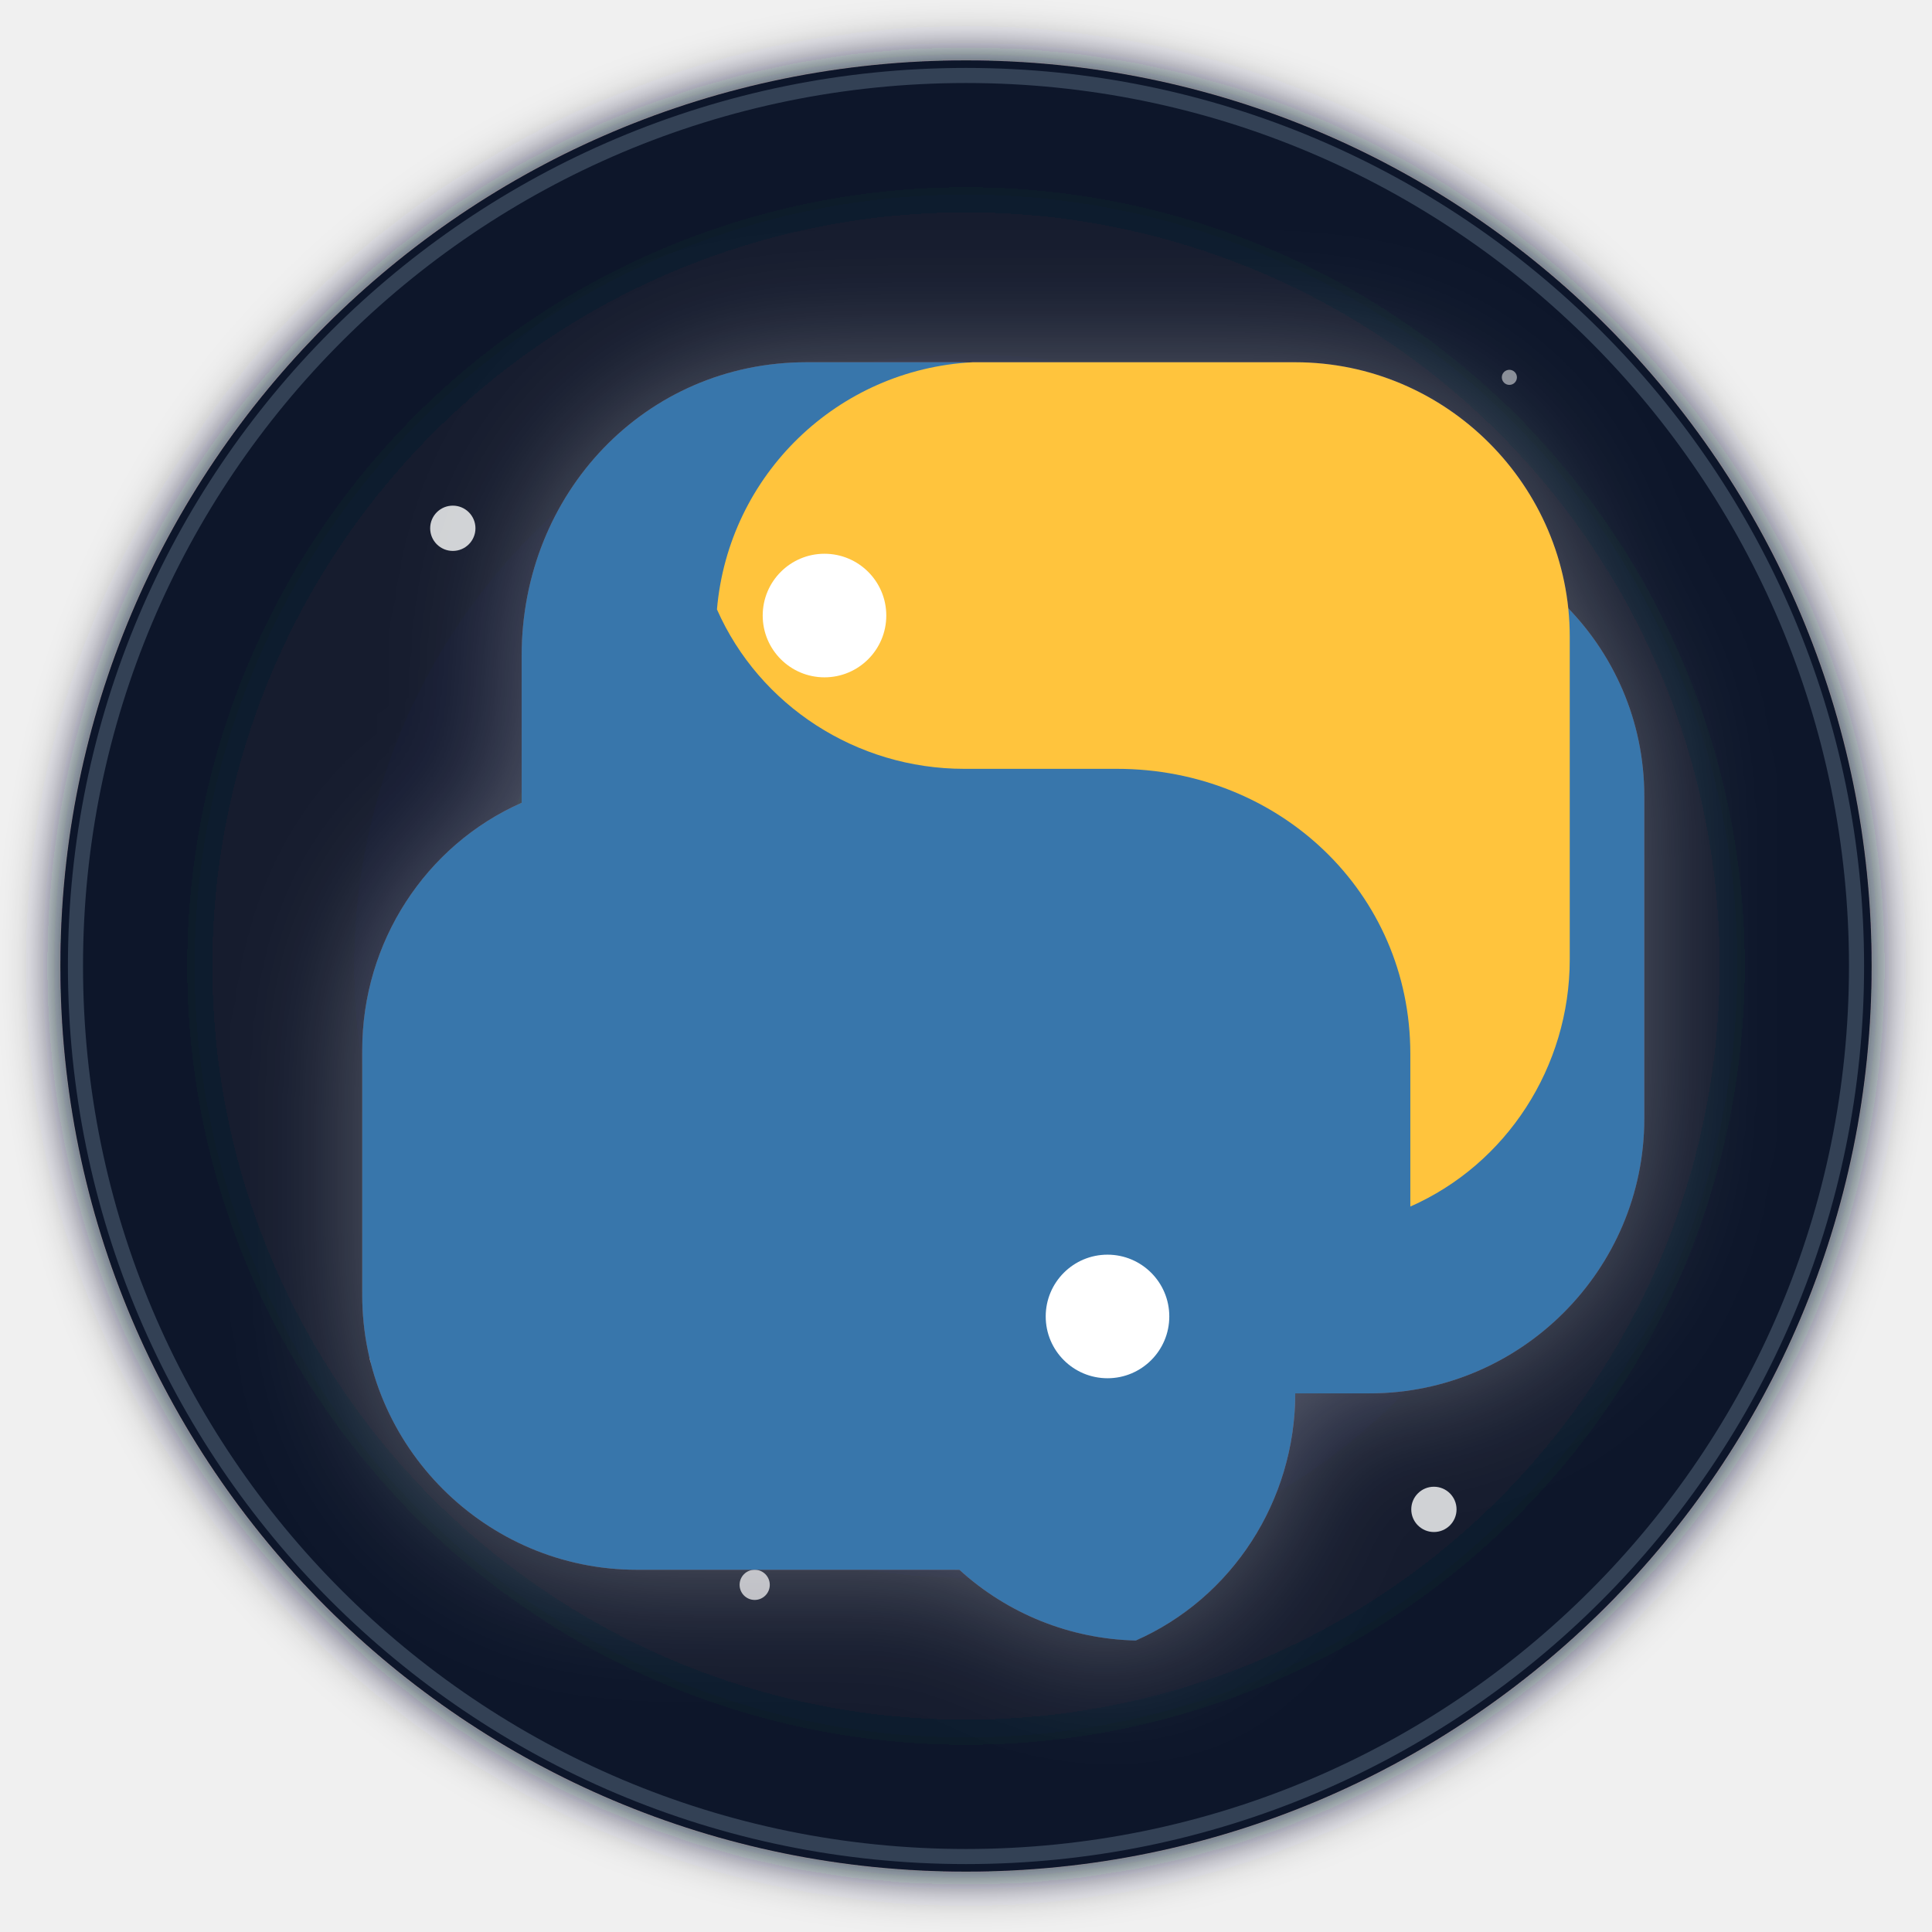
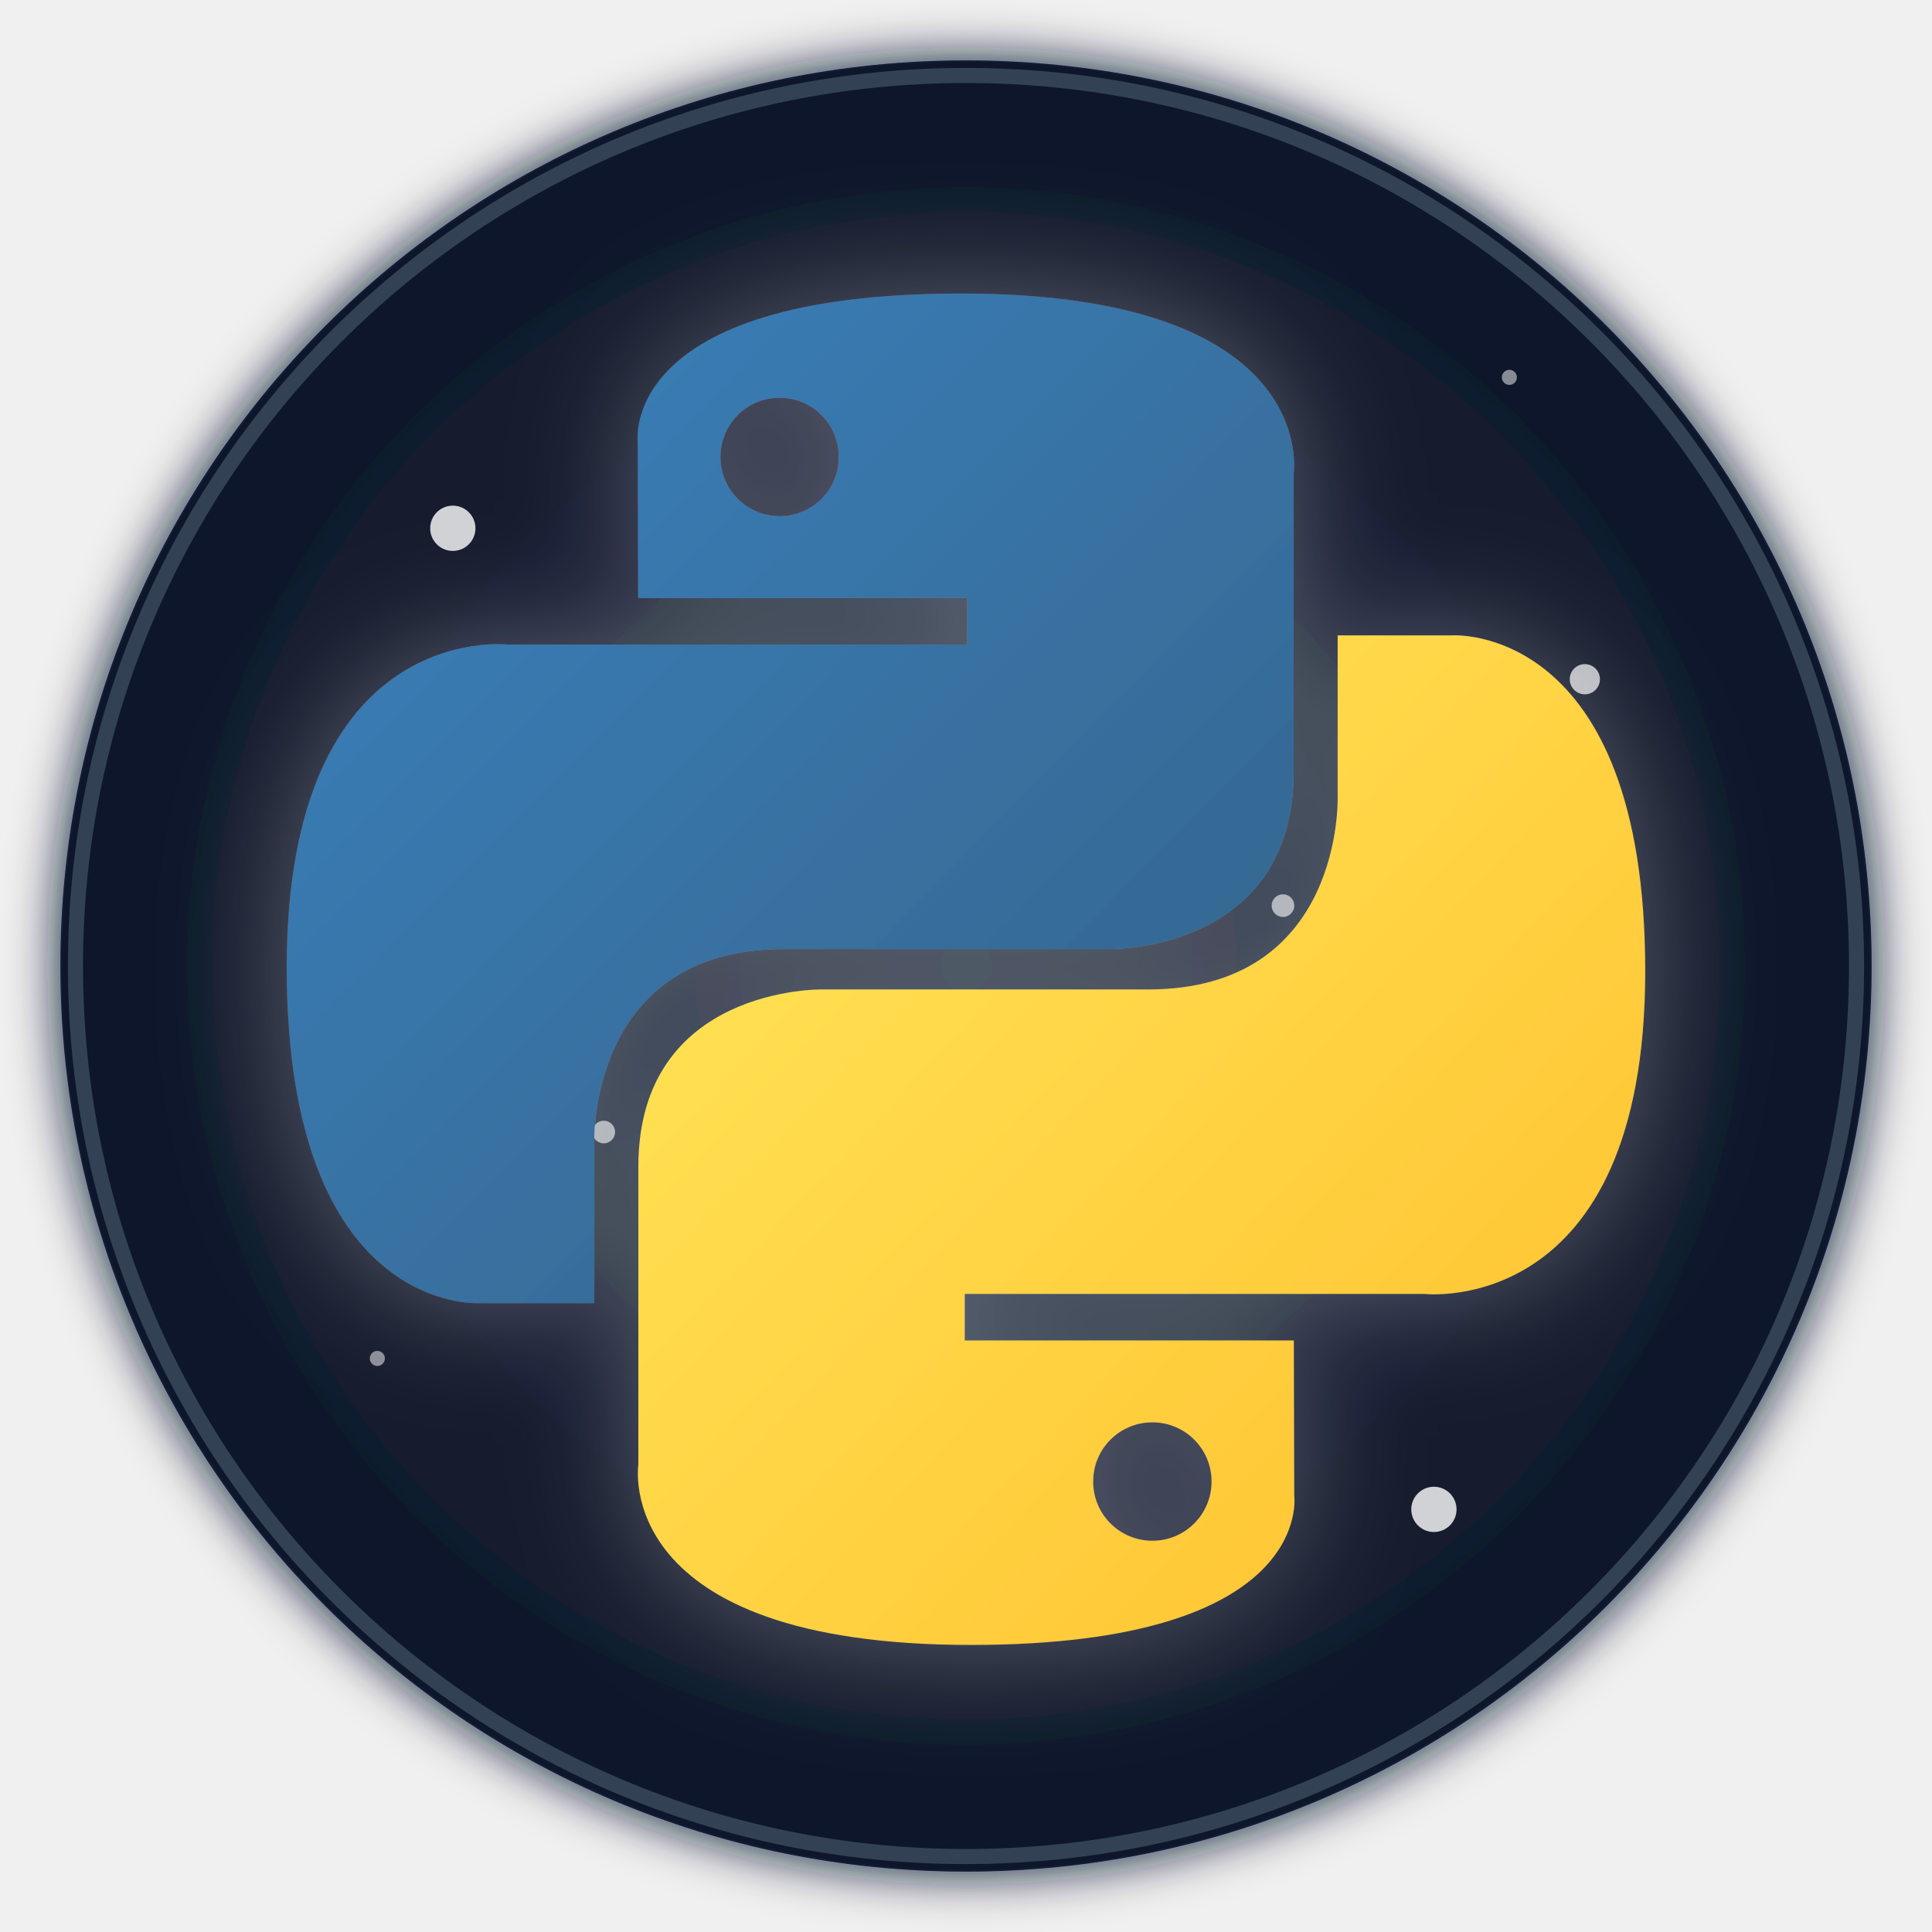
<svg xmlns="http://www.w3.org/2000/svg" width="256" height="256" viewBox="0 0 256 256" fill="none">
  <defs>
    <radialGradient id="grad1" cx="50%" cy="50%" r="50%" fx="50%" fy="50%">
      <stop offset="0%" style="stop-color:#1e293b;stop-opacity:1" />
      <stop offset="100%" style="stop-color:#0f172a;stop-opacity:1" />
    </radialGradient>
    <filter id="glow">
      <feGaussianBlur stdDeviation="3.5" result="coloredBlur" />
      <feMerge>
        <feMergeNode in="coloredBlur" />
        <feMergeNode in="SourceGraphic" />
      </feMerge>
    </filter>
  </defs>
  <circle cx="128" cy="128" r="120" fill="url(#grad1)" filter="url(#glow)" />
  <circle cx="128" cy="128" r="118" fill="transparent" stroke="#334155" stroke-width="2" />
  <circle cx="60" cy="70" r="3" fill="white" opacity="0.8" />
  <circle cx="190" cy="200" r="3" fill="white" opacity="0.8" />
  <circle cx="100" cy="210" r="2" fill="white" opacity="0.7" />
  <circle cx="210" cy="90" r="2" fill="white" opacity="0.7" />
  <circle cx="80" cy="150" r="1.5" fill="white" opacity="0.6" />
  <circle cx="170" cy="120" r="1.5" fill="white" opacity="0.6" />
  <circle cx="50" cy="180" r="1" fill="white" opacity="0.5" />
  <circle cx="200" cy="50" r="1" fill="white" opacity="0.5" />
  <g style="filter: drop-shadow(0 0 8px rgba(255, 255, 255, 0.3));">
-     <g transform="translate(128, 128) scale(1.25) translate(-64, -64)">
-       <path d="M63.3 128H29.1C13.1 128 0 114.9 0 98.9v-26c0-11.4 6.7-21.7 16.9-26.2V31.1C16.9 13.9 30 0 47.1 0h16.2c11.4 0 21.7 6.7 26.2 16.9h16.2c17.1 0 30.2 13.1 30.2 29.1v34.2c0 16-13.1 29.1-29.1 29.1H98.9c0 11.4-6.7 21.7-16.9 26.2A28.7 28.7 0 0 1 63.3 128z" fill="#3776ab" />
-       <path d="M64.7 0h34.2c16 0 29.1 13.1 29.1 29.1v34.2c0 11.4-6.7 21.7-16.9 26.2V73.3c0-17.1-13.9-30.2-31.1-30.2H63.8c-11.4 0-21.7-6.7-26.2-16.9A28.7 28.7 0 0 1 64.7 0z" fill="#ffc43d" />
-       <path fill="#fff" d="M49 20.3a6.5 6.5 0 1 0 0 13.1 6.5 6.5 0 0 0 0-13.1zm30 74.3a6.5 6.5 0 1 0 0 13.1 6.5 6.5 0 0 0 0-13.1z" />
-     </g>
+     <svg viewBox="0 0 256 256">
+       <defs>
+         <linearGradient id="paint0_linear_python" x1="47.22" x2="146.333" y1="46.896" y2="145.02" gradientUnits="userSpaceOnUse">
+           <stop stop-color="#387EB8" />
+           <stop offset="1" stop-color="#366994" />
+         </linearGradient>
+         <linearGradient id="paint1_linear_python" x1="108.056" x2="214.492" y1="109.905" y2="210.522" gradientUnits="userSpaceOnUse">
+           <stop stop-color="#FFE052" />
+           <stop offset="1" stop-color="#FFC331" />
+         </linearGradient>
+       </defs>
+       <g transform="translate(128, 128) scale(0.9) translate(-128, -128)">
+         <path fill="url(#paint0_linear_python)" d="M127.279 29C76.507 29 79.677 51.018 79.677 51.018L79.734 73.828H128.185V80.677H60.489C60.489 80.677 28 76.993 28 128.222C28 179.452 56.357 177.636 56.357 177.636H73.281V153.863C73.281 153.863 72.369 125.506 101.186 125.506H149.24C149.24 125.506 176.239 125.942 176.239 99.412V55.546C176.239 55.546 180.338 29 127.279 29ZM100.563 44.339C105.384 44.339 109.28 48.235 109.28 53.056C109.28 57.876 105.384 61.772 100.563 61.772C95.743 61.772 91.847 57.876 91.847 53.056C91.847 48.235 95.743 44.339 100.563 44.339Z" />
+         <path fill="url(#paint1_linear_python)" d="M128.721 227.958C179.493 227.958 176.323 205.941 176.323 205.941L176.266 183.13H127.815V176.281H195.511C195.511 176.281 228 179.966 228 128.736C228 77.506 199.643 79.323 199.643 79.323H182.719V103.096C182.719 103.096 183.631 131.453 154.814 131.453H106.76C106.76 131.453 79.761 131.016 79.761 157.546V201.412C79.761 201.412 75.662 227.958 128.721 227.958ZM155.437 212.619C150.616 212.619 146.72 208.723 146.72 203.903C146.72 199.082 150.616 195.186 155.437 195.186C160.257 195.186 164.154 199.082 164.154 203.903C164.154 208.723 160.257 212.619 155.437 212.619Z" />
+       </g>
+       <circle cx="128" cy="128" r="120" fill="none" stroke="#4a9eff" stroke-width="0.5" opacity="0.05" />
+     </svg>
  </g>
</svg>
